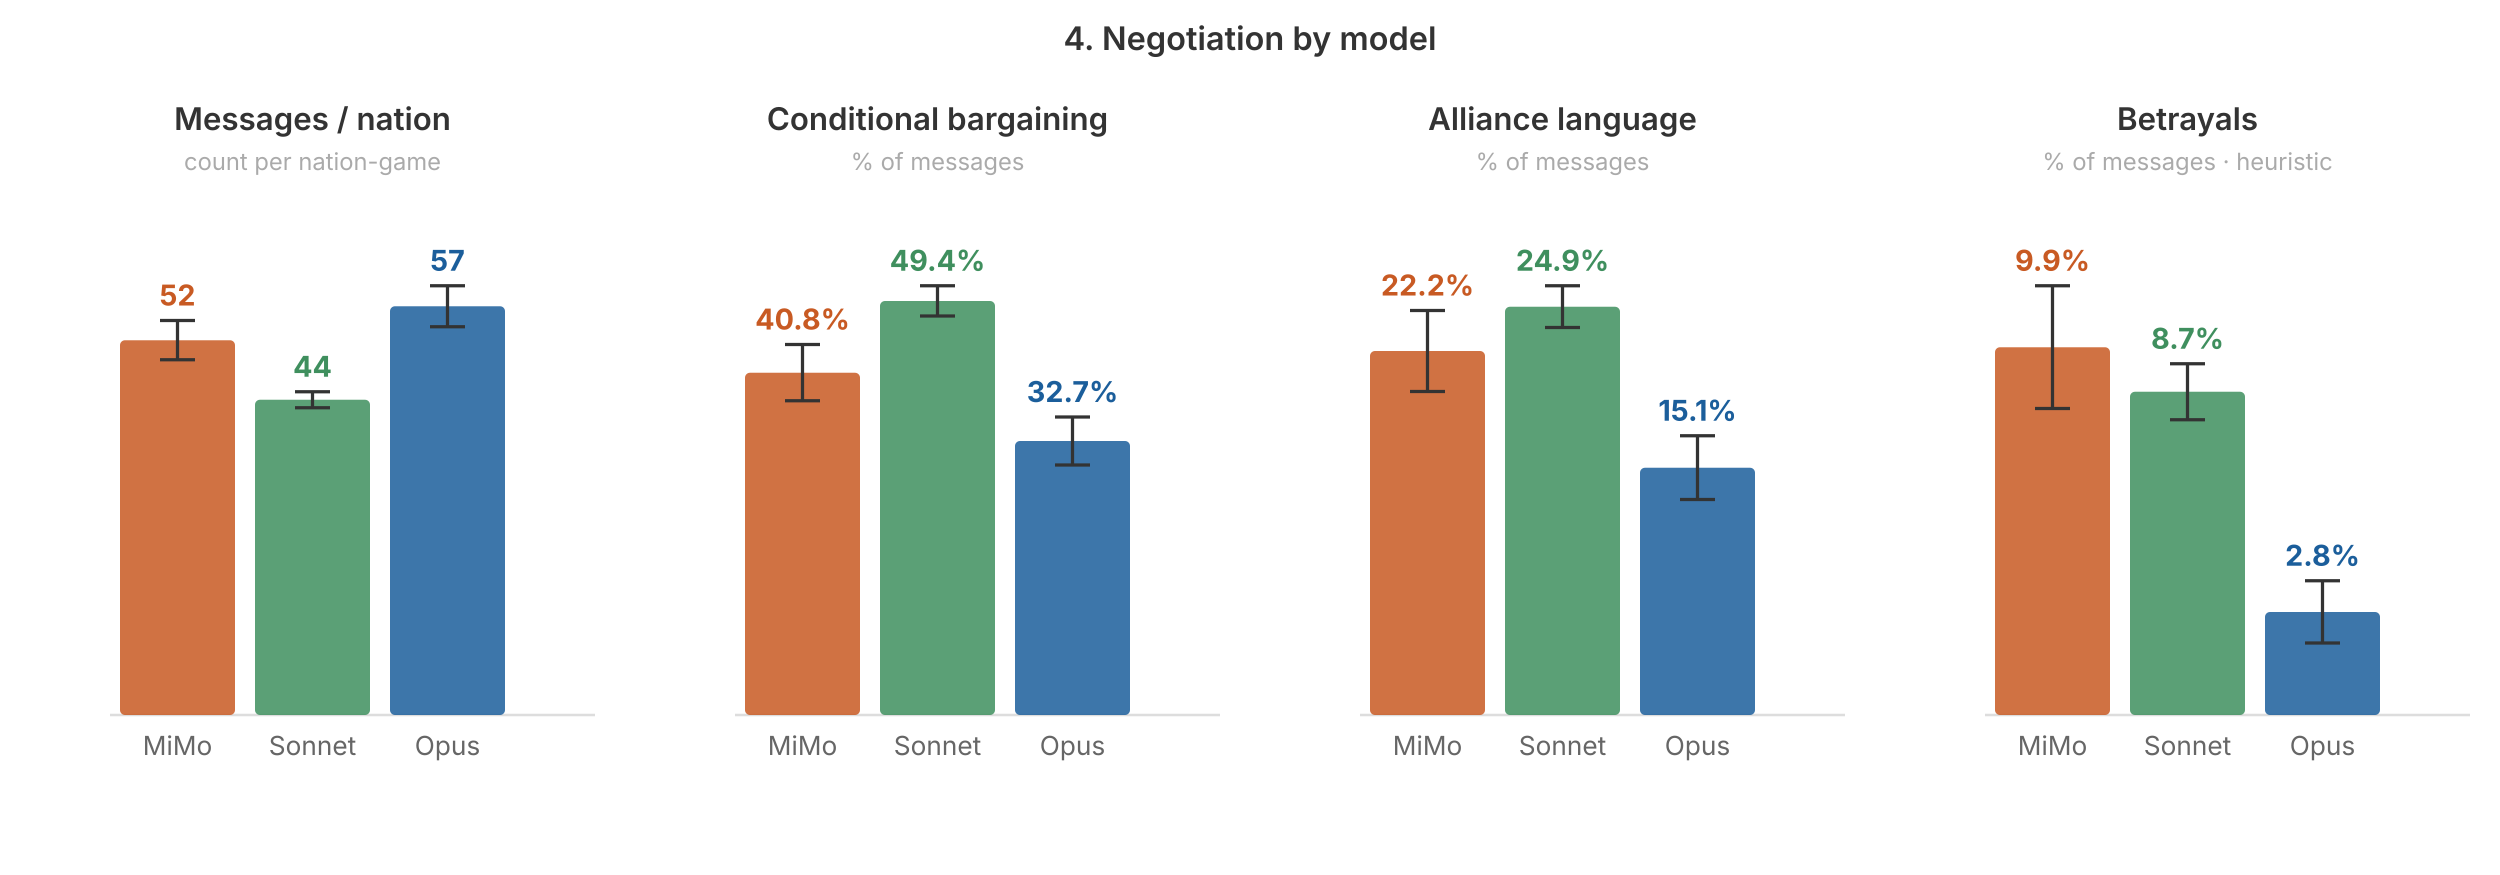
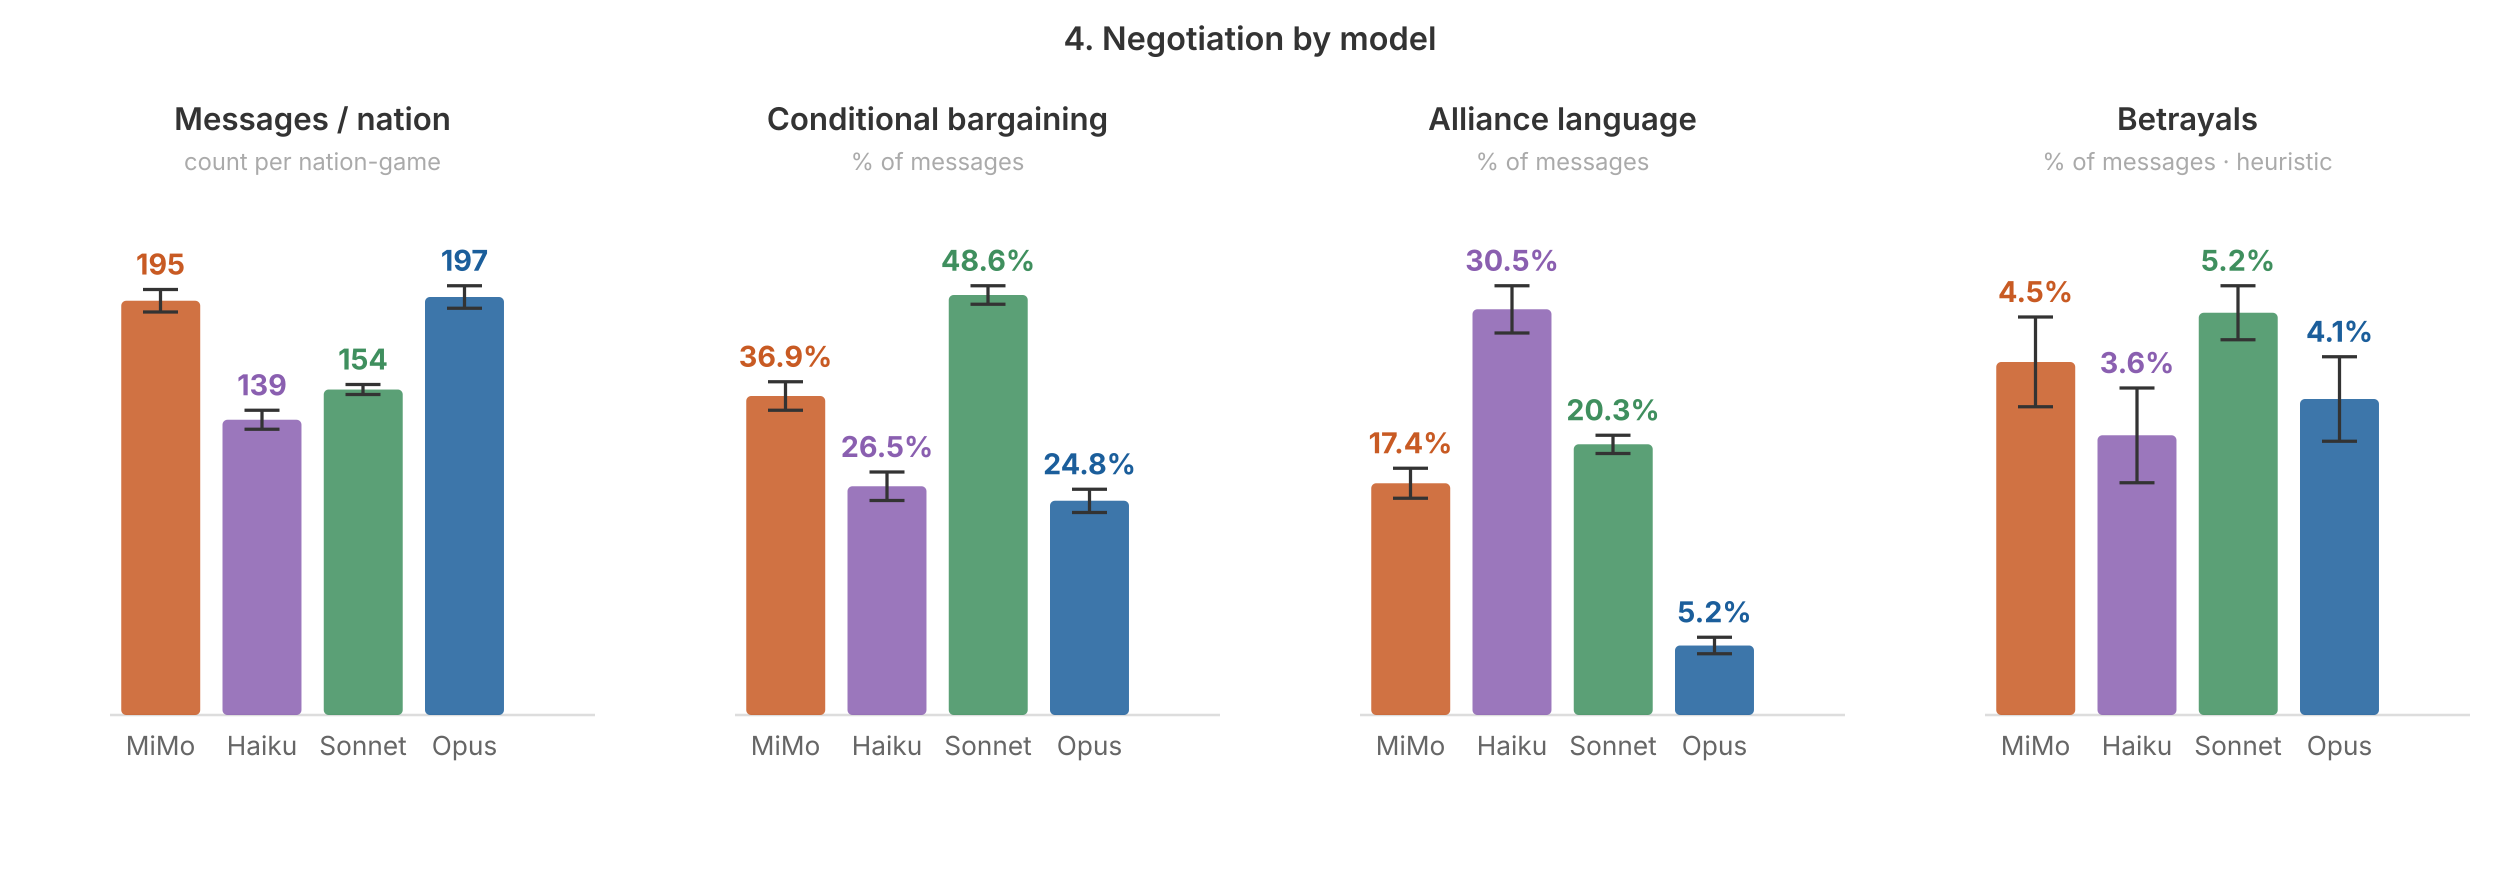
<svg xmlns="http://www.w3.org/2000/svg" viewBox="0 0 1000 350" font-family="-apple-system, system-ui, sans-serif" width="1000" height="350">
  <text x="500" y="20" text-anchor="middle" font-size="13" font-weight="600" fill="#333">4. Negotiation by model</text>
  <text x="125" y="52" text-anchor="middle" font-size="12.5" font-weight="600" fill="#333">Messages / nation</text>
  <text x="125" y="68" text-anchor="middle" font-size="9.5" fill="#aaa">count per nation-game</text>
  <line x1="44" y1="286" x2="238" y2="286" stroke="#ddd" stroke-width="1" />
-   <rect x="48.0" y="136.1" width="46" height="149.9" rx="2" fill="#c85a23" fill-opacity="0.85" />
-   <line x1="71.0" y1="128.2" x2="71.0" y2="143.9" stroke="#333" stroke-width="1.3" />
-   <line x1="64.0" y1="128.2" x2="78.0" y2="128.2" stroke="#333" stroke-width="1.3" />
-   <line x1="64.0" y1="143.9" x2="78.0" y2="143.9" stroke="#333" stroke-width="1.3" />
-   <text x="71.0" y="122.2" text-anchor="middle" font-size="11.5" font-weight="700" fill="#c85a23">52</text>
-   <text x="71.0" y="302.0" text-anchor="middle" font-size="10.5" fill="#666">MiMo</text>
-   <rect x="102.0" y="159.9" width="46" height="126.1" rx="2" fill="#3f8f5e" fill-opacity="0.85" />
-   <line x1="125.0" y1="156.7" x2="125.0" y2="163.1" stroke="#333" stroke-width="1.3" />
-   <line x1="118.0" y1="156.7" x2="132.0" y2="156.7" stroke="#333" stroke-width="1.3" />
-   <line x1="118.0" y1="163.1" x2="132.0" y2="163.1" stroke="#333" stroke-width="1.3" />
-   <text x="125.0" y="150.7" text-anchor="middle" font-size="11.5" font-weight="700" fill="#3f8f5e">44</text>
-   <text x="125.0" y="302.0" text-anchor="middle" font-size="10.5" fill="#666">Sonnet</text>
-   <rect x="156.0" y="122.5" width="46" height="163.5" rx="2" fill="#1b5e9b" fill-opacity="0.85" />
-   <line x1="179.0" y1="114.3" x2="179.0" y2="130.7" stroke="#333" stroke-width="1.3" />
-   <line x1="172.0" y1="114.3" x2="186.0" y2="114.3" stroke="#333" stroke-width="1.3" />
-   <line x1="172.0" y1="130.7" x2="186.0" y2="130.7" stroke="#333" stroke-width="1.3" />
-   <text x="179.0" y="108.3" text-anchor="middle" font-size="11.5" font-weight="700" fill="#1b5e9b">57</text>
-   <text x="179.0" y="302.0" text-anchor="middle" font-size="10.5" fill="#666">Opus</text>
+   <rect x="48.5" y="120.3" width="31.59" height="165.7" rx="2" fill="#c85a23" fill-opacity="0.85" />
+   <line x1="64.2" y1="115.8" x2="64.2" y2="124.8" stroke="#333" stroke-width="1.3" />
+   <line x1="57.2" y1="115.8" x2="71.2" y2="115.8" stroke="#333" stroke-width="1.3" />
+   <line x1="57.2" y1="124.8" x2="71.2" y2="124.8" stroke="#333" stroke-width="1.3" />
+   <text x="64.2" y="109.8" text-anchor="middle" font-size="11.5" font-weight="700" fill="#c85a23">195</text>
+   <text x="64.2" y="302.0" text-anchor="middle" font-size="10.5" fill="#666">MiMo</text>
+   <rect x="89.0" y="167.9" width="31.59" height="118.1" rx="2" fill="#8a5fb0" fill-opacity="0.85" />
+   <line x1="104.8" y1="164.1" x2="104.8" y2="171.7" stroke="#333" stroke-width="1.3" />
+   <line x1="97.8" y1="164.1" x2="111.8" y2="164.1" stroke="#333" stroke-width="1.3" />
+   <line x1="97.8" y1="171.7" x2="111.8" y2="171.7" stroke="#333" stroke-width="1.3" />
+   <text x="104.8" y="158.1" text-anchor="middle" font-size="11.5" font-weight="700" fill="#8a5fb0">139</text>
+   <text x="104.8" y="302.0" text-anchor="middle" font-size="10.5" fill="#666">Haiku</text>
+   <rect x="129.5" y="155.8" width="31.59" height="130.2" rx="2" fill="#3f8f5e" fill-opacity="0.85" />
+   <line x1="145.2" y1="153.8" x2="145.2" y2="157.8" stroke="#333" stroke-width="1.3" />
+   <line x1="138.2" y1="153.8" x2="152.2" y2="153.8" stroke="#333" stroke-width="1.3" />
+   <line x1="138.2" y1="157.8" x2="152.2" y2="157.8" stroke="#333" stroke-width="1.3" />
+   <text x="145.2" y="147.8" text-anchor="middle" font-size="11.5" font-weight="700" fill="#3f8f5e">154</text>
+   <text x="145.2" y="302.0" text-anchor="middle" font-size="10.5" fill="#666">Sonnet</text>
+   <rect x="170.0" y="118.8" width="31.59" height="167.2" rx="2" fill="#1b5e9b" fill-opacity="0.85" />
+   <line x1="185.8" y1="114.3" x2="185.8" y2="123.3" stroke="#333" stroke-width="1.3" />
+   <line x1="178.8" y1="114.3" x2="192.8" y2="114.3" stroke="#333" stroke-width="1.3" />
+   <line x1="178.8" y1="123.3" x2="192.8" y2="123.3" stroke="#333" stroke-width="1.3" />
+   <text x="185.8" y="108.3" text-anchor="middle" font-size="11.5" font-weight="700" fill="#1b5e9b">197</text>
+   <text x="185.8" y="302.0" text-anchor="middle" font-size="10.5" fill="#666">Opus</text>
  <text x="375" y="52" text-anchor="middle" font-size="12.5" font-weight="600" fill="#333">Conditional bargaining</text>
  <text x="375" y="68" text-anchor="middle" font-size="9.5" fill="#aaa">% of messages</text>
  <line x1="294" y1="286" x2="488" y2="286" stroke="#ddd" stroke-width="1" />
-   <rect x="298.0" y="149.1" width="46" height="136.9" rx="2" fill="#c85a23" fill-opacity="0.85" />
-   <line x1="321.0" y1="137.8" x2="321.0" y2="160.3" stroke="#333" stroke-width="1.3" />
-   <line x1="314.0" y1="137.8" x2="328.0" y2="137.8" stroke="#333" stroke-width="1.3" />
-   <line x1="314.0" y1="160.3" x2="328.0" y2="160.3" stroke="#333" stroke-width="1.3" />
-   <text x="321.0" y="131.8" text-anchor="middle" font-size="11.5" font-weight="700" fill="#c85a23">40.8%</text>
-   <text x="321.0" y="302.0" text-anchor="middle" font-size="10.5" fill="#666">MiMo</text>
-   <rect x="352.0" y="120.4" width="46" height="165.6" rx="2" fill="#3f8f5e" fill-opacity="0.85" />
-   <line x1="375.0" y1="114.3" x2="375.0" y2="126.4" stroke="#333" stroke-width="1.3" />
-   <line x1="368.0" y1="114.3" x2="382.0" y2="114.3" stroke="#333" stroke-width="1.3" />
-   <line x1="368.0" y1="126.4" x2="382.0" y2="126.4" stroke="#333" stroke-width="1.3" />
-   <text x="375.0" y="108.3" text-anchor="middle" font-size="11.5" font-weight="700" fill="#3f8f5e">49.4%</text>
-   <text x="375.0" y="302.0" text-anchor="middle" font-size="10.5" fill="#666">Sonnet</text>
-   <rect x="406.0" y="176.4" width="46" height="109.6" rx="2" fill="#1b5e9b" fill-opacity="0.85" />
-   <line x1="429.0" y1="166.8" x2="429.0" y2="186.0" stroke="#333" stroke-width="1.3" />
-   <line x1="422.0" y1="166.8" x2="436.0" y2="166.8" stroke="#333" stroke-width="1.3" />
-   <line x1="422.0" y1="186.0" x2="436.0" y2="186.0" stroke="#333" stroke-width="1.3" />
-   <text x="429.0" y="160.8" text-anchor="middle" font-size="11.5" font-weight="700" fill="#1b5e9b">32.7%</text>
-   <text x="429.0" y="302.0" text-anchor="middle" font-size="10.5" fill="#666">Opus</text>
+   <rect x="298.5" y="158.4" width="31.59" height="127.6" rx="2" fill="#c85a23" fill-opacity="0.85" />
+   <line x1="314.2" y1="152.7" x2="314.2" y2="164.1" stroke="#333" stroke-width="1.3" />
+   <line x1="307.2" y1="152.7" x2="321.2" y2="152.7" stroke="#333" stroke-width="1.3" />
+   <line x1="307.2" y1="164.1" x2="321.2" y2="164.1" stroke="#333" stroke-width="1.3" />
+   <text x="314.2" y="146.7" text-anchor="middle" font-size="11.5" font-weight="700" fill="#c85a23">36.9%</text>
+   <text x="314.2" y="302.0" text-anchor="middle" font-size="10.5" fill="#666">MiMo</text>
+   <rect x="339.0" y="194.5" width="31.59" height="91.5" rx="2" fill="#8a5fb0" fill-opacity="0.85" />
+   <line x1="354.8" y1="188.8" x2="354.8" y2="200.2" stroke="#333" stroke-width="1.3" />
+   <line x1="347.8" y1="188.8" x2="361.8" y2="188.8" stroke="#333" stroke-width="1.3" />
+   <line x1="347.8" y1="200.2" x2="361.8" y2="200.2" stroke="#333" stroke-width="1.3" />
+   <text x="354.8" y="182.8" text-anchor="middle" font-size="11.5" font-weight="700" fill="#8a5fb0">26.5%</text>
+   <text x="354.8" y="302.0" text-anchor="middle" font-size="10.5" fill="#666">Haiku</text>
+   <rect x="379.5" y="118.0" width="31.59" height="168.0" rx="2" fill="#3f8f5e" fill-opacity="0.85" />
+   <line x1="395.2" y1="114.3" x2="395.2" y2="121.7" stroke="#333" stroke-width="1.3" />
+   <line x1="388.2" y1="114.3" x2="402.2" y2="114.3" stroke="#333" stroke-width="1.3" />
+   <line x1="388.2" y1="121.7" x2="402.2" y2="121.7" stroke="#333" stroke-width="1.3" />
+   <text x="395.2" y="108.3" text-anchor="middle" font-size="11.5" font-weight="700" fill="#3f8f5e">48.6%</text>
+   <text x="395.2" y="302.0" text-anchor="middle" font-size="10.5" fill="#666">Sonnet</text>
+   <rect x="420.0" y="200.3" width="31.59" height="85.7" rx="2" fill="#1b5e9b" fill-opacity="0.85" />
+   <line x1="435.8" y1="195.7" x2="435.8" y2="205.0" stroke="#333" stroke-width="1.3" />
+   <line x1="428.8" y1="195.7" x2="442.8" y2="195.7" stroke="#333" stroke-width="1.3" />
+   <line x1="428.8" y1="205.0" x2="442.8" y2="205.0" stroke="#333" stroke-width="1.3" />
+   <text x="435.8" y="189.7" text-anchor="middle" font-size="11.5" font-weight="700" fill="#1b5e9b">24.8%</text>
+   <text x="435.8" y="302.0" text-anchor="middle" font-size="10.5" fill="#666">Opus</text>
  <text x="625" y="52" text-anchor="middle" font-size="12.5" font-weight="600" fill="#333">Alliance language</text>
  <text x="625" y="68" text-anchor="middle" font-size="9.5" fill="#aaa">% of messages</text>
  <line x1="544" y1="286" x2="738" y2="286" stroke="#ddd" stroke-width="1" />
-   <rect x="548.0" y="140.4" width="46" height="145.6" rx="2" fill="#c85a23" fill-opacity="0.85" />
-   <line x1="571.0" y1="124.2" x2="571.0" y2="156.6" stroke="#333" stroke-width="1.3" />
-   <line x1="564.0" y1="124.2" x2="578.0" y2="124.2" stroke="#333" stroke-width="1.3" />
-   <line x1="564.0" y1="156.6" x2="578.0" y2="156.6" stroke="#333" stroke-width="1.3" />
-   <text x="571.0" y="118.2" text-anchor="middle" font-size="11.5" font-weight="700" fill="#c85a23">22.2%</text>
-   <text x="571.0" y="302.0" text-anchor="middle" font-size="10.5" fill="#666">MiMo</text>
-   <rect x="602.0" y="122.7" width="46" height="163.3" rx="2" fill="#3f8f5e" fill-opacity="0.85" />
-   <line x1="625.0" y1="114.3" x2="625.0" y2="131.0" stroke="#333" stroke-width="1.3" />
-   <line x1="618.0" y1="114.3" x2="632.0" y2="114.3" stroke="#333" stroke-width="1.3" />
-   <line x1="618.0" y1="131.0" x2="632.0" y2="131.0" stroke="#333" stroke-width="1.3" />
-   <text x="625.0" y="108.3" text-anchor="middle" font-size="11.5" font-weight="700" fill="#3f8f5e">24.9%</text>
-   <text x="625.0" y="302.0" text-anchor="middle" font-size="10.5" fill="#666">Sonnet</text>
-   <rect x="656.0" y="187.1" width="46" height="98.9" rx="2" fill="#1b5e9b" fill-opacity="0.85" />
-   <line x1="679.0" y1="174.3" x2="679.0" y2="199.8" stroke="#333" stroke-width="1.3" />
-   <line x1="672.0" y1="174.3" x2="686.0" y2="174.3" stroke="#333" stroke-width="1.3" />
-   <line x1="672.0" y1="199.8" x2="686.0" y2="199.8" stroke="#333" stroke-width="1.3" />
-   <text x="679.0" y="168.3" text-anchor="middle" font-size="11.5" font-weight="700" fill="#1b5e9b">15.1%</text>
-   <text x="679.0" y="302.0" text-anchor="middle" font-size="10.5" fill="#666">Opus</text>
+   <rect x="548.5" y="193.3" width="31.59" height="92.7" rx="2" fill="#c85a23" fill-opacity="0.85" />
+   <line x1="564.2" y1="187.3" x2="564.2" y2="199.3" stroke="#333" stroke-width="1.3" />
+   <line x1="557.2" y1="187.3" x2="571.2" y2="187.3" stroke="#333" stroke-width="1.3" />
+   <line x1="557.2" y1="199.3" x2="571.2" y2="199.3" stroke="#333" stroke-width="1.3" />
+   <text x="564.2" y="181.3" text-anchor="middle" font-size="11.5" font-weight="700" fill="#c85a23">17.4%</text>
+   <text x="564.2" y="302.0" text-anchor="middle" font-size="10.5" fill="#666">MiMo</text>
+   <rect x="589.0" y="123.7" width="31.59" height="162.3" rx="2" fill="#8a5fb0" fill-opacity="0.85" />
+   <line x1="604.8" y1="114.3" x2="604.8" y2="133.2" stroke="#333" stroke-width="1.3" />
+   <line x1="597.8" y1="114.3" x2="611.8" y2="114.3" stroke="#333" stroke-width="1.3" />
+   <line x1="597.8" y1="133.2" x2="611.8" y2="133.2" stroke="#333" stroke-width="1.3" />
+   <text x="604.8" y="108.3" text-anchor="middle" font-size="11.5" font-weight="700" fill="#8a5fb0">30.5%</text>
+   <text x="604.8" y="302.0" text-anchor="middle" font-size="10.5" fill="#666">Haiku</text>
+   <rect x="629.5" y="177.7" width="31.59" height="108.3" rx="2" fill="#3f8f5e" fill-opacity="0.85" />
+   <line x1="645.2" y1="174.1" x2="645.2" y2="181.4" stroke="#333" stroke-width="1.3" />
+   <line x1="638.2" y1="174.1" x2="652.2" y2="174.1" stroke="#333" stroke-width="1.3" />
+   <line x1="638.2" y1="181.4" x2="652.2" y2="181.4" stroke="#333" stroke-width="1.3" />
+   <text x="645.2" y="168.1" text-anchor="middle" font-size="11.5" font-weight="700" fill="#3f8f5e">20.3%</text>
+   <text x="645.2" y="302.0" text-anchor="middle" font-size="10.5" fill="#666">Sonnet</text>
+   <rect x="670.0" y="258.2" width="31.59" height="27.8" rx="2" fill="#1b5e9b" fill-opacity="0.85" />
+   <line x1="685.8" y1="254.9" x2="685.8" y2="261.5" stroke="#333" stroke-width="1.3" />
+   <line x1="678.8" y1="254.9" x2="692.8" y2="254.9" stroke="#333" stroke-width="1.3" />
+   <line x1="678.8" y1="261.5" x2="692.8" y2="261.5" stroke="#333" stroke-width="1.3" />
+   <text x="685.8" y="248.9" text-anchor="middle" font-size="11.5" font-weight="700" fill="#1b5e9b">5.2%</text>
+   <text x="685.8" y="302.0" text-anchor="middle" font-size="10.5" fill="#666">Opus</text>
  <text x="875" y="52" text-anchor="middle" font-size="12.5" font-weight="600" fill="#333">Betrayals</text>
  <text x="875" y="68" text-anchor="middle" font-size="9.5" fill="#aaa">% of messages · heuristic</text>
  <line x1="794" y1="286" x2="988" y2="286" stroke="#ddd" stroke-width="1" />
-   <rect x="798.0" y="138.9" width="46" height="147.1" rx="2" fill="#c85a23" fill-opacity="0.85" />
-   <line x1="821.0" y1="114.3" x2="821.0" y2="163.4" stroke="#333" stroke-width="1.3" />
-   <line x1="814.0" y1="114.3" x2="828.0" y2="114.3" stroke="#333" stroke-width="1.3" />
-   <line x1="814.0" y1="163.4" x2="828.0" y2="163.4" stroke="#333" stroke-width="1.3" />
-   <text x="821.0" y="108.3" text-anchor="middle" font-size="11.5" font-weight="700" fill="#c85a23">9.9%</text>
-   <text x="821.0" y="302.0" text-anchor="middle" font-size="10.5" fill="#666">MiMo</text>
-   <rect x="852.0" y="156.7" width="46" height="129.3" rx="2" fill="#3f8f5e" fill-opacity="0.85" />
-   <line x1="875.0" y1="145.5" x2="875.0" y2="167.9" stroke="#333" stroke-width="1.3" />
-   <line x1="868.0" y1="145.5" x2="882.0" y2="145.5" stroke="#333" stroke-width="1.3" />
-   <line x1="868.0" y1="167.9" x2="882.0" y2="167.9" stroke="#333" stroke-width="1.3" />
-   <text x="875.0" y="139.5" text-anchor="middle" font-size="11.5" font-weight="700" fill="#3f8f5e">8.7%</text>
-   <text x="875.0" y="302.0" text-anchor="middle" font-size="10.5" fill="#666">Sonnet</text>
-   <rect x="906.0" y="244.8" width="46" height="41.2" rx="2" fill="#1b5e9b" fill-opacity="0.85" />
-   <line x1="929.0" y1="232.3" x2="929.0" y2="257.2" stroke="#333" stroke-width="1.3" />
-   <line x1="922.0" y1="232.3" x2="936.0" y2="232.3" stroke="#333" stroke-width="1.3" />
-   <line x1="922.0" y1="257.2" x2="936.0" y2="257.2" stroke="#333" stroke-width="1.3" />
-   <text x="929.0" y="226.3" text-anchor="middle" font-size="11.5" font-weight="700" fill="#1b5e9b">2.8%</text>
-   <text x="929.0" y="302.0" text-anchor="middle" font-size="10.5" fill="#666">Opus</text>
+   <rect x="798.5" y="144.8" width="31.59" height="141.2" rx="2" fill="#c85a23" fill-opacity="0.85" />
+   <line x1="814.2" y1="126.8" x2="814.2" y2="162.7" stroke="#333" stroke-width="1.3" />
+   <line x1="807.2" y1="126.8" x2="821.2" y2="126.8" stroke="#333" stroke-width="1.3" />
+   <line x1="807.2" y1="162.7" x2="821.2" y2="162.7" stroke="#333" stroke-width="1.3" />
+   <text x="814.2" y="120.8" text-anchor="middle" font-size="11.5" font-weight="700" fill="#c85a23">4.5%</text>
+   <text x="814.2" y="302.0" text-anchor="middle" font-size="10.5" fill="#666">MiMo</text>
+   <rect x="839.0" y="174.1" width="31.59" height="111.9" rx="2" fill="#8a5fb0" fill-opacity="0.85" />
+   <line x1="854.8" y1="155.2" x2="854.8" y2="193.1" stroke="#333" stroke-width="1.3" />
+   <line x1="847.8" y1="155.2" x2="861.8" y2="155.2" stroke="#333" stroke-width="1.3" />
+   <line x1="847.8" y1="193.1" x2="861.8" y2="193.1" stroke="#333" stroke-width="1.3" />
+   <text x="854.8" y="149.2" text-anchor="middle" font-size="11.5" font-weight="700" fill="#8a5fb0">3.6%</text>
+   <text x="854.8" y="302.0" text-anchor="middle" font-size="10.5" fill="#666">Haiku</text>
+   <rect x="879.5" y="125.1" width="31.59" height="160.9" rx="2" fill="#3f8f5e" fill-opacity="0.85" />
+   <line x1="895.2" y1="114.3" x2="895.2" y2="135.9" stroke="#333" stroke-width="1.3" />
+   <line x1="888.2" y1="114.3" x2="902.2" y2="114.3" stroke="#333" stroke-width="1.3" />
+   <line x1="888.2" y1="135.9" x2="902.2" y2="135.9" stroke="#333" stroke-width="1.3" />
+   <text x="895.2" y="108.3" text-anchor="middle" font-size="11.5" font-weight="700" fill="#3f8f5e">5.2%</text>
+   <text x="895.2" y="302.0" text-anchor="middle" font-size="10.5" fill="#666">Sonnet</text>
+   <rect x="920.0" y="159.6" width="31.59" height="126.4" rx="2" fill="#1b5e9b" fill-opacity="0.85" />
+   <line x1="935.8" y1="142.7" x2="935.8" y2="176.5" stroke="#333" stroke-width="1.3" />
+   <line x1="928.8" y1="142.7" x2="942.8" y2="142.7" stroke="#333" stroke-width="1.3" />
+   <line x1="928.8" y1="176.5" x2="942.8" y2="176.5" stroke="#333" stroke-width="1.3" />
+   <text x="935.8" y="136.7" text-anchor="middle" font-size="11.5" font-weight="700" fill="#1b5e9b">4.1%</text>
+   <text x="935.8" y="302.0" text-anchor="middle" font-size="10.5" fill="#666">Opus</text>
</svg>
